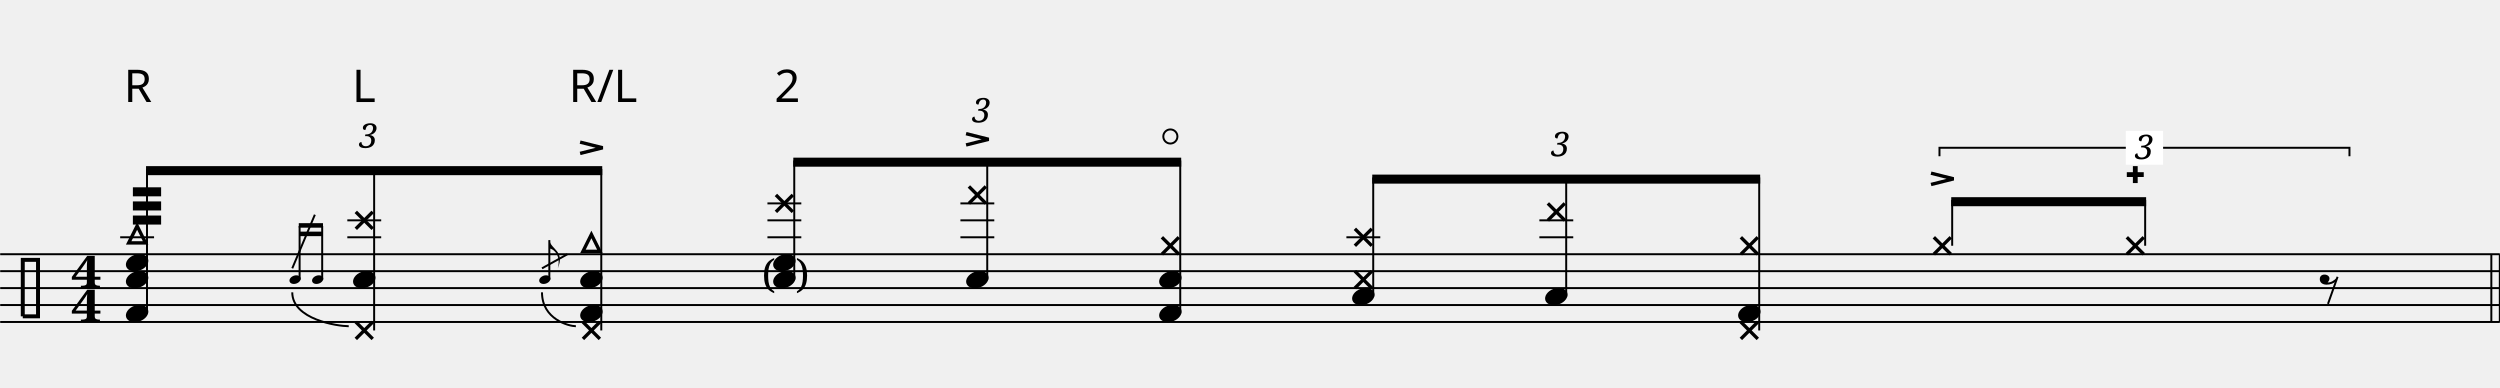
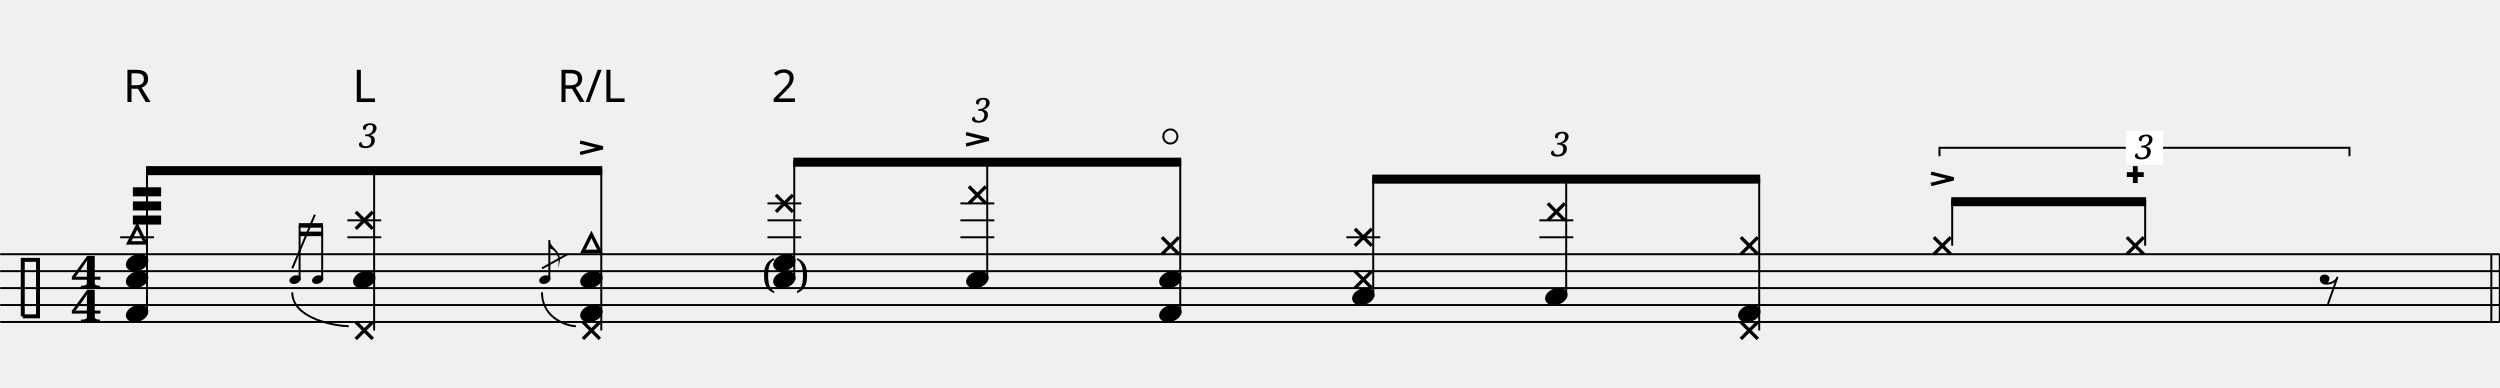
<svg xmlns="http://www.w3.org/2000/svg" xmlns:xlink="http://www.w3.org/1999/xlink" version="1.1" xml:space="preserve" color="black" width="9.22in" height="1.43in" viewBox="0 0 664 103">
  <style type="text/css">
.fill {fill: currentColor}
.stroke {stroke: currentColor; fill: none; stroke-width: .7}
.f1_1 {font:italic 14px serif}
.f2_1 {font:16px calibri}
</style>
  <defs>
    <path id="pclef" class="stroke" style="stroke-width:1.4" d="m-4 10h5.4v-20h-5.4v20" />
    <path id="hl" class="stroke" d="m-6 0h12" />
    <ellipse id="hd" rx="4.1" ry="2.9" transform="rotate(-20)" class="fill" />
    <path id="Trihead" d="m-3,2 l 6,0 l-3,-6 l-3,6 l6,0" class="stroke" style="stroke-width:1.2" />
    <use id="ghd" transform="translate(4.5,0) scale(0.5)" xlink:href="#hd" />
    <path id="Xhead" d="m-3,-3 l6,6 m0,-6 l-6,6" class="stroke" style="stroke-width:1.2" />
    <path id="r8e" class="fill" d="m 0 0  c-1.5 1.5 -2.4 2 -3.6 2  2.4 -2.8 -2.8 -4 -2.8 -1.2  0 2.7 4.3 2.4 5.9 0.6" />
    <g id="r8">
      <path d="m3.3 -4l-3.4 9.6" class="stroke" />
      <use x="3.4" y="-4" xlink:href="#r8e" />
    </g>
    <g id="accent" class="stroke">
      <path d="m-4 0l8 -2l-8 -2" style="stroke-width:1.2" />
    </g>
    <circle id="opend" class="stroke" cx="0" cy="-3" r="2.5" />
    <path id="dplus" class="stroke" style="stroke-width:1.7" d="m0 -0.5v-6m-3 3h6" />
  </defs>
  <g transform="scale(0.75)">
    <g transform="translate(0,92.70)">
      <text style="font:italic 12px serif" x="130.45" y="-40.36" text-anchor="middle">3</text>
"<text style="font:italic 12px serif" x="347.60" y="-49.36" text-anchor="middle">3</text>
"<text style="font:italic 12px serif" x="552.66" y="-37.36" text-anchor="middle">3</text>
"<path class="stroke" d="m686.87 -37.36v-3.00l145.21 0.00v3.00" />
      <rect fill="white" x="752.87" y="-46.36" width="13.20" height="12" />
      <text style="font:italic 12px serif" x="759.47" y="-36.36" text-anchor="middle">3</text>
- "<text class="f2_1" x="43.80" y="-56.56">R</text>
-       <text class="f2_1" x="124.65" y="-56.56">L</text>
-       <text class="f2_1" x="201.40" y="-56.56">R/L</text>
-       <text class="f2_1" x="274.23" y="-56.56">2</text>
+ "<text class="f2_1" x="48.50" y="-56.56" text-anchor="middle">R</text>
+       <text class="f2_1" x="128.95" y="-56.56" text-anchor="middle">L</text>
+       <text class="f2_1" x="209.40" y="-56.56" text-anchor="middle">R/L</text>
+       <text class="f2_1" x="277.75" y="-56.56" text-anchor="middle">2</text>
    </g>
    <path class="stroke" d="m885.33 114.04v-24.00" />
    <path class="stroke" d="m882.33 114.04v-24.00" />
    <path class="stroke" d="m0.00 114.04 h885.33m-885.33 -6h885.33m-885.33 -6h885.33m-885.33 -6h885.33m-885.33 -6h885.33" />
    <use x="12.00" y="102.04" xlink:href="#pclef" />
    <g style="font:bold 16px serif" transform="translate(30.50,114.04) scale(1.2,1)">
      <text y="-12" text-anchor="middle">4</text>
      <text text-anchor="middle">4</text>
    </g>
    <path class="fill" d="m51.66 58.84 l161.58 0.00v3.20l-161.58 0.00" />
    <path class="fill" d="m47.00 66.34 l10.00 0.00v3.20l-10.00 0.00" />
    <path class="fill" d="m47.00 71.34 l10.00 0.00v3.20l-10.00 0.00" />
    <path class="fill" d="m47.00 76.34 l10.00 0.00v3.20l-10.00 0.00" />
    <use x="48.50" y="84.04" xlink:href="#hl" />
    <path class="stroke" d="m52.00 111.04v-51.20" />
    <use x="48.50" y="111.04" xlink:href="#hd" />
    <use x="48.50" y="99.04" xlink:href="#hd" />
    <use x="48.50" y="93.04" xlink:href="#hd" />
    <use x="48.50" y="84.04" xlink:href="#Trihead" />
    <rect style="fill: transparent;" class="abcr" id="abcNoteNum_1_0" x="42.00" y="81.04" width="13.00" height="42.00" />
    <path class="fill" d="m105.76 79.04 l8.58 0.00v1.60l-8.58 0.00" />
    <path class="fill" d="m106.05 82.04 l8.00 0.00v1.60l-8.00 0.00" />
    <path class="stroke" d="m106.05 99.04v-19.00" />
    <use x="99.95" y="99.04" xlink:href="#ghd" />
    <path class="stroke" d="m103.45 95.04l8.00 -19.00" />
    <rect style="fill: transparent;" class="abcr" id="abcNoteNum_1_1" x="95.95" y="81.04" width="30.50" height="42.00" />
    <path class="stroke" d="m114.05 99.04v-19.00" />
    <use x="107.95" y="99.04" xlink:href="#ghd" />
    <rect style="fill: transparent;" class="abcr" id="abcNoteNum_1_1" x="95.95" y="81.04" width="30.50" height="42.00" />
    <path class="stroke" d="m103.45 103.54 c0.00 9.60 16.00 12.00 20.00 12.00" />
    <use x="128.95" y="78.04" xlink:href="#hl" />
    <use x="128.95" y="84.04" xlink:href="#hl" />
    <path class="stroke" d="m132.45 117.04v-57.20" />
    <use x="128.95" y="117.04" xlink:href="#Xhead" />
    <use x="128.95" y="99.04" xlink:href="#hd" />
    <use x="128.95" y="78.04" xlink:href="#Xhead" />
    <rect style="fill: transparent;" class="abcr" id="abcNoteNum_1_1" x="126.95" y="81.04" width="8.50" height="42.00" />
    <path class="stroke" d="m194.50 99.04v-14.00" />
    <path class="fill" d="M194.50 85.04c0.6 3.4 5.6 3.8 3 10  c1.2 -4.4 -1.4 -7 -3 -7 " />
    <use x="188.40" y="99.04" xlink:href="#ghd" />
    <path class="stroke" d="m191.90 95.04l9.00 -5.00" />
    <rect style="fill: transparent;" class="abcr" id="abcNoteNum_1_2" x="184.40" y="81.04" width="22.50" height="42.00" />
    <path class="stroke" d="m191.90 103.54 c0.00 9.60 9.60 12.00 12.00 12.00" />
    <path class="stroke" d="m212.90 117.04v-57.20" />
    <use x="209.40" y="117.04" xlink:href="#Xhead" />
    <use x="209.40" y="111.04" xlink:href="#hd" />
    <use x="209.40" y="99.04" xlink:href="#hd" />
    <use x="209.40" y="87.04" xlink:href="#Trihead" />
    <rect style="fill: transparent;" class="abcr" id="abcNoteNum_1_2" x="207.40" y="81.04" width="8.50" height="42.00" />
    <path class="fill" d="m280.91 55.84 l137.39 0.00v3.20l-137.39 0.00" />
    <use x="277.75" y="72.04" xlink:href="#hl" />
    <use x="277.75" y="78.04" xlink:href="#hl" />
    <use x="277.75" y="84.04" xlink:href="#hl" />
    <path class="stroke" d="m281.25 99.04v-42.20" />
    <text style="font:14px serif" x="269.75" y="102.04">(</text>
    <text style="font:14px serif" x="281.75" y="102.04">)</text>
    <use x="277.75" y="99.04" xlink:href="#hd" />
    <use x="277.75" y="93.04" xlink:href="#hd" />
    <use x="277.75" y="72.04" xlink:href="#Xhead" />
    <rect style="fill: transparent;" class="abcr" id="abcNoteNum_1_3" x="271.25" y="81.04" width="13.00" height="42.00" />
    <use x="346.10" y="72.04" xlink:href="#hl" />
    <use x="346.10" y="78.04" xlink:href="#hl" />
    <use x="346.10" y="84.04" xlink:href="#hl" />
    <path class="stroke" d="m349.60 99.04v-42.20" />
    <use x="346.10" y="99.04" xlink:href="#hd" />
    <use x="346.10" y="69.04" xlink:href="#Xhead" />
    <rect style="fill: transparent;" class="abcr" id="abcNoteNum_1_4" x="339.60" y="81.04" width="13.00" height="42.00" />
    <path class="stroke" d="m417.96 111.04v-54.20" />
    <use x="414.46" y="111.04" xlink:href="#hd" />
    <use x="414.46" y="99.04" xlink:href="#hd" />
    <use x="414.46" y="87.04" xlink:href="#Xhead" />
    <rect style="fill: transparent;" class="abcr" id="abcNoteNum_1_5" x="407.96" y="81.04" width="13.00" height="42.00" />
    <path class="fill" d="m485.97 61.84 l137.39 0.00v3.20l-137.39 0.00" />
    <use x="482.81" y="84.04" xlink:href="#hl" />
    <path class="stroke" d="m486.31 105.04v-42.20" />
    <use x="482.81" y="105.04" xlink:href="#hd" />
    <use x="482.81" y="99.04" xlink:href="#Xhead" />
    <use x="482.81" y="84.04" xlink:href="#Xhead" />
    <rect style="fill: transparent;" class="abcr" id="abcNoteNum_1_6" x="476.31" y="81.04" width="13.00" height="42.00" />
    <use x="551.16" y="78.04" xlink:href="#hl" />
    <use x="551.16" y="84.04" xlink:href="#hl" />
    <path class="stroke" d="m554.66 105.04v-42.20" />
    <use x="551.16" y="105.04" xlink:href="#hd" />
    <use x="551.16" y="75.04" xlink:href="#Xhead" />
    <rect style="fill: transparent;" class="abcr" id="abcNoteNum_1_7" x="544.66" y="81.04" width="13.00" height="42.00" />
    <path class="stroke" d="m623.02 117.04v-54.20" />
    <use x="619.52" y="117.04" xlink:href="#Xhead" />
    <use x="619.52" y="111.04" xlink:href="#hd" />
    <use x="619.52" y="87.04" xlink:href="#Xhead" />
    <rect style="fill: transparent;" class="abcr" id="abcNoteNum_1_8" x="613.02" y="81.04" width="13.00" height="42.00" />
    <path class="fill" d="m691.03 69.84 l69.03 0.00v3.20l-69.03 0.00" />
    <path class="stroke" d="m691.37 87.04v-16.20" />
    <use x="687.87" y="87.04" xlink:href="#Xhead" />
    <rect style="fill: transparent;" class="abcr" id="abcNoteNum_1_9" x="681.37" y="81.04" width="13.00" height="42.00" />
    <path class="stroke" d="m759.72 87.04v-16.20" />
    <use x="756.22" y="87.04" xlink:href="#Xhead" />
    <rect style="fill: transparent;" class="abcr" id="abcNoteNum_1_10" x="749.72" y="81.04" width="13.00" height="42.00" />
    <use x="824.57" y="102.04" xlink:href="#r8" />
    <use x="209.40" y="54.34" xlink:href="#accent" />
    <use x="346.10" y="51.34" xlink:href="#accent" />
    <use x="414.46" y="51.34" xlink:href="#opend" />
    <use x="687.87" y="65.34" xlink:href="#accent" />
    <use x="756.22" y="65.34" xlink:href="#dplus" />
  </g>
</svg>
